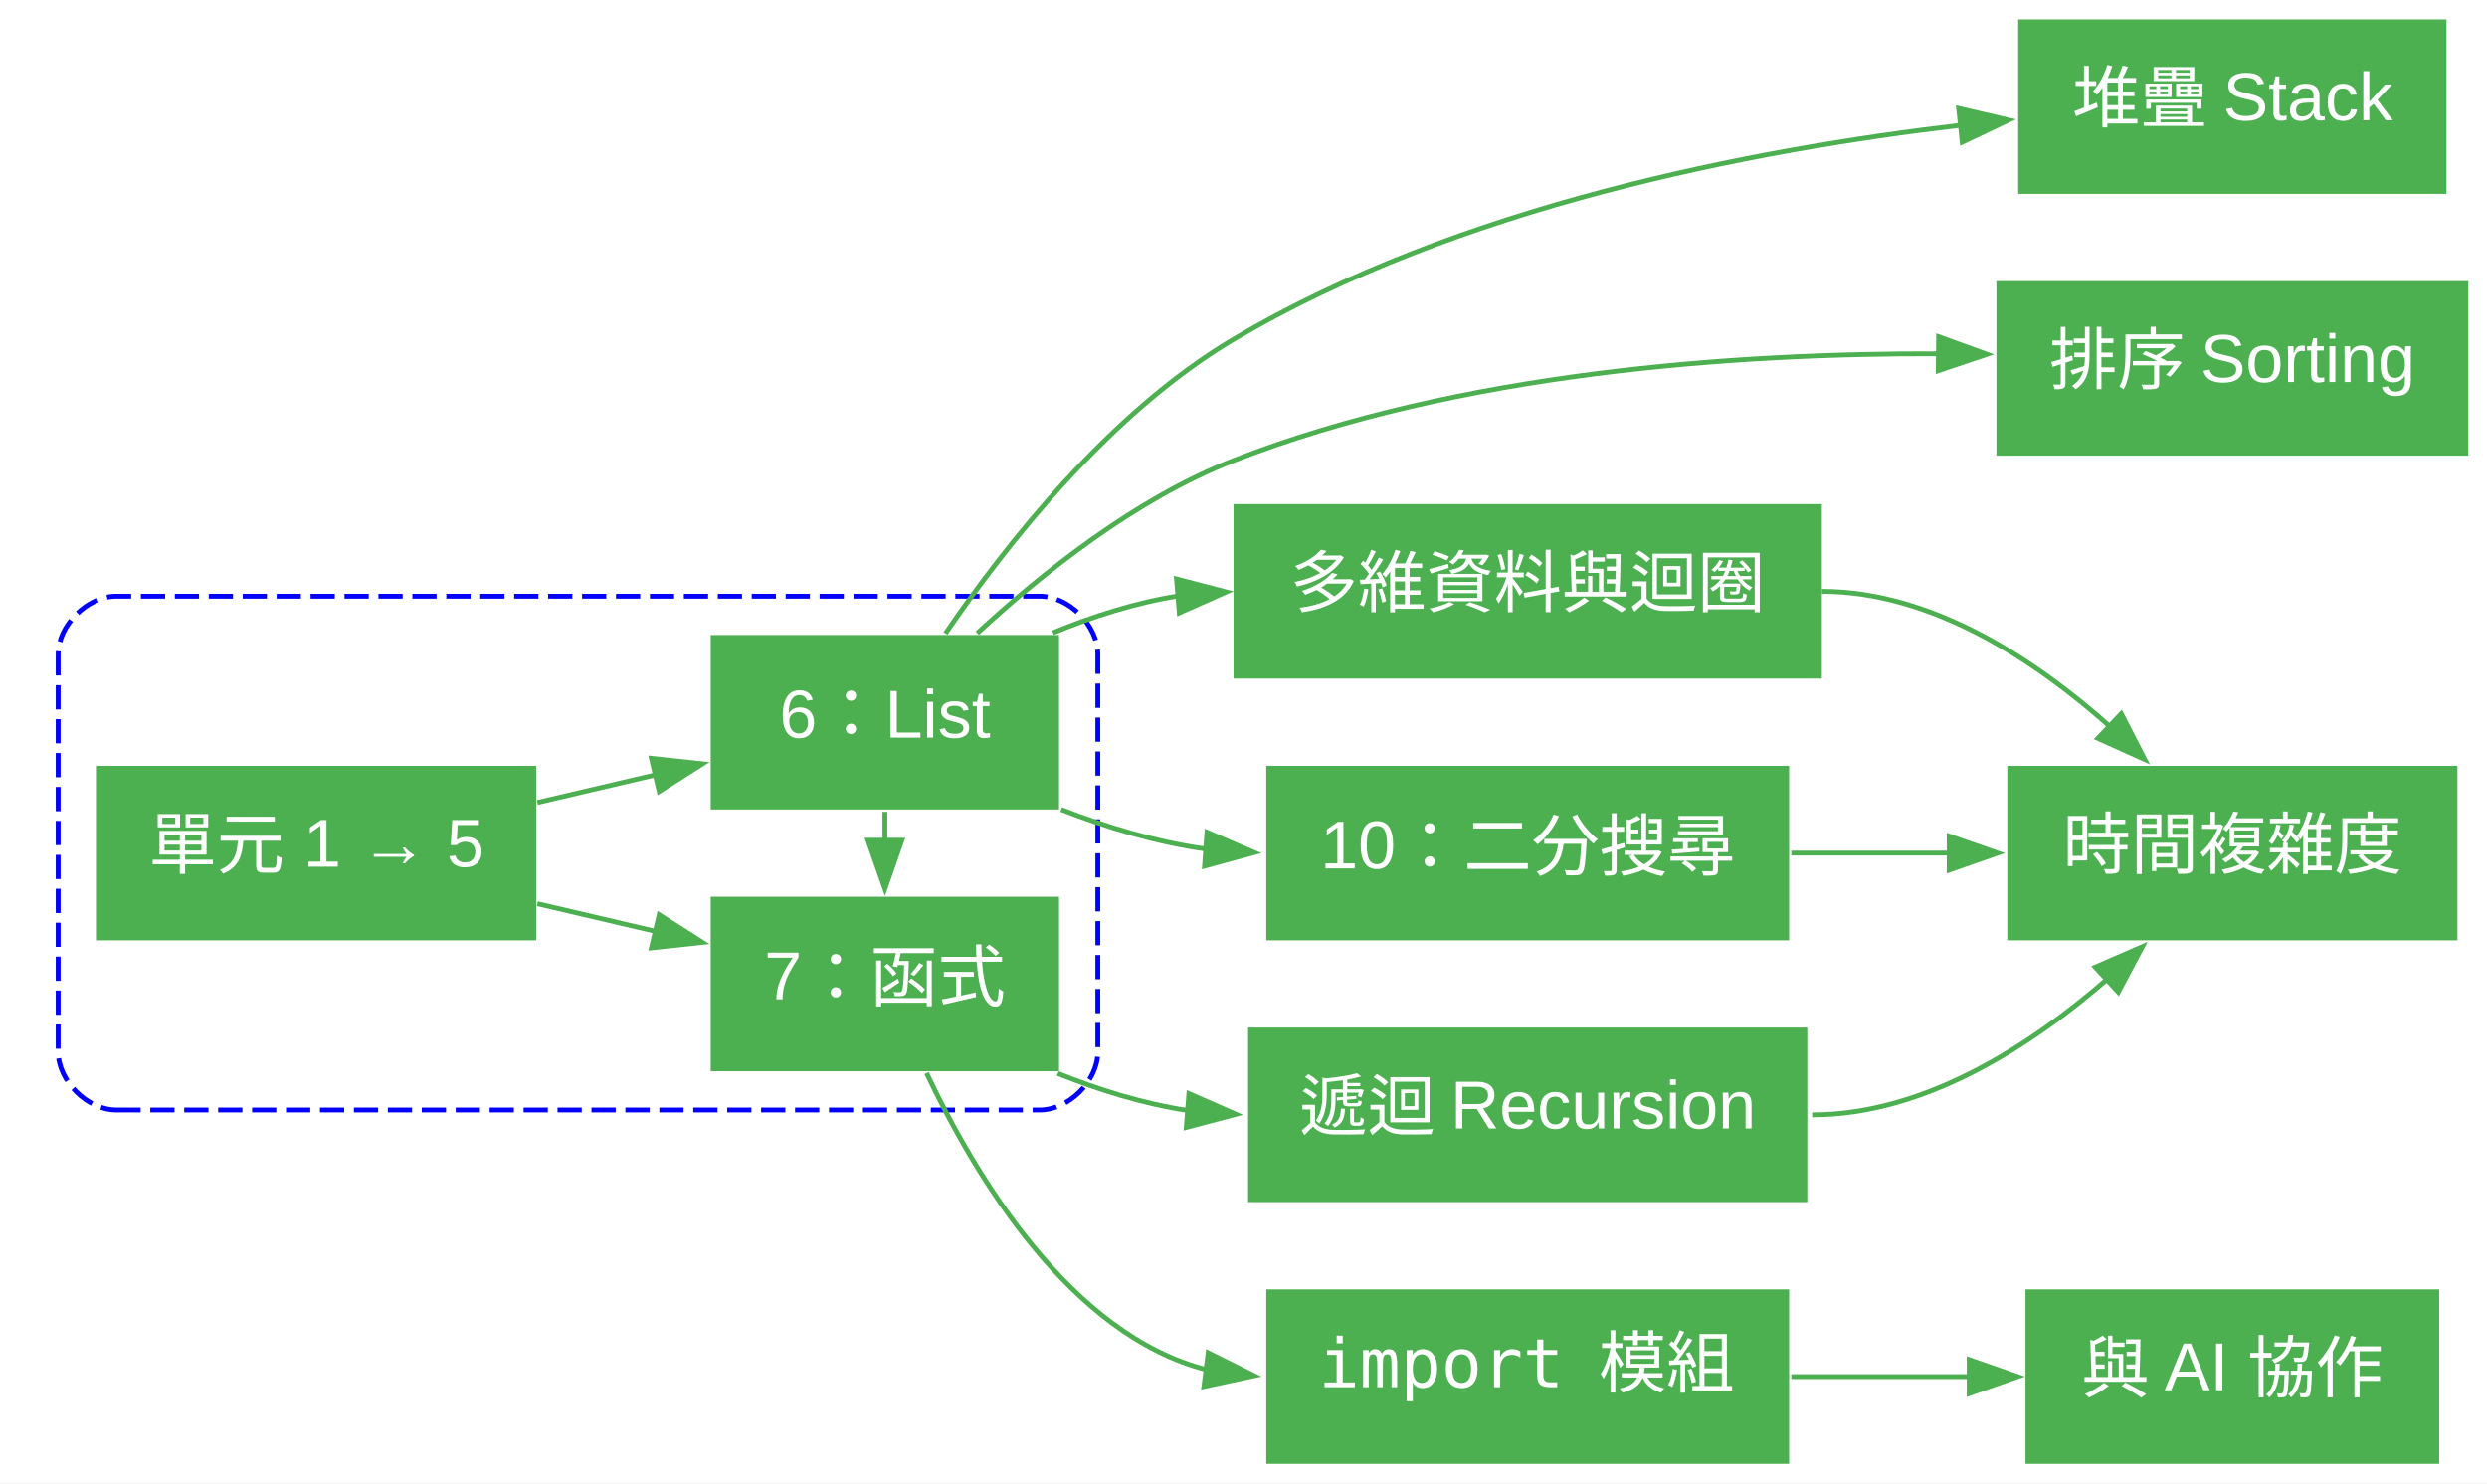
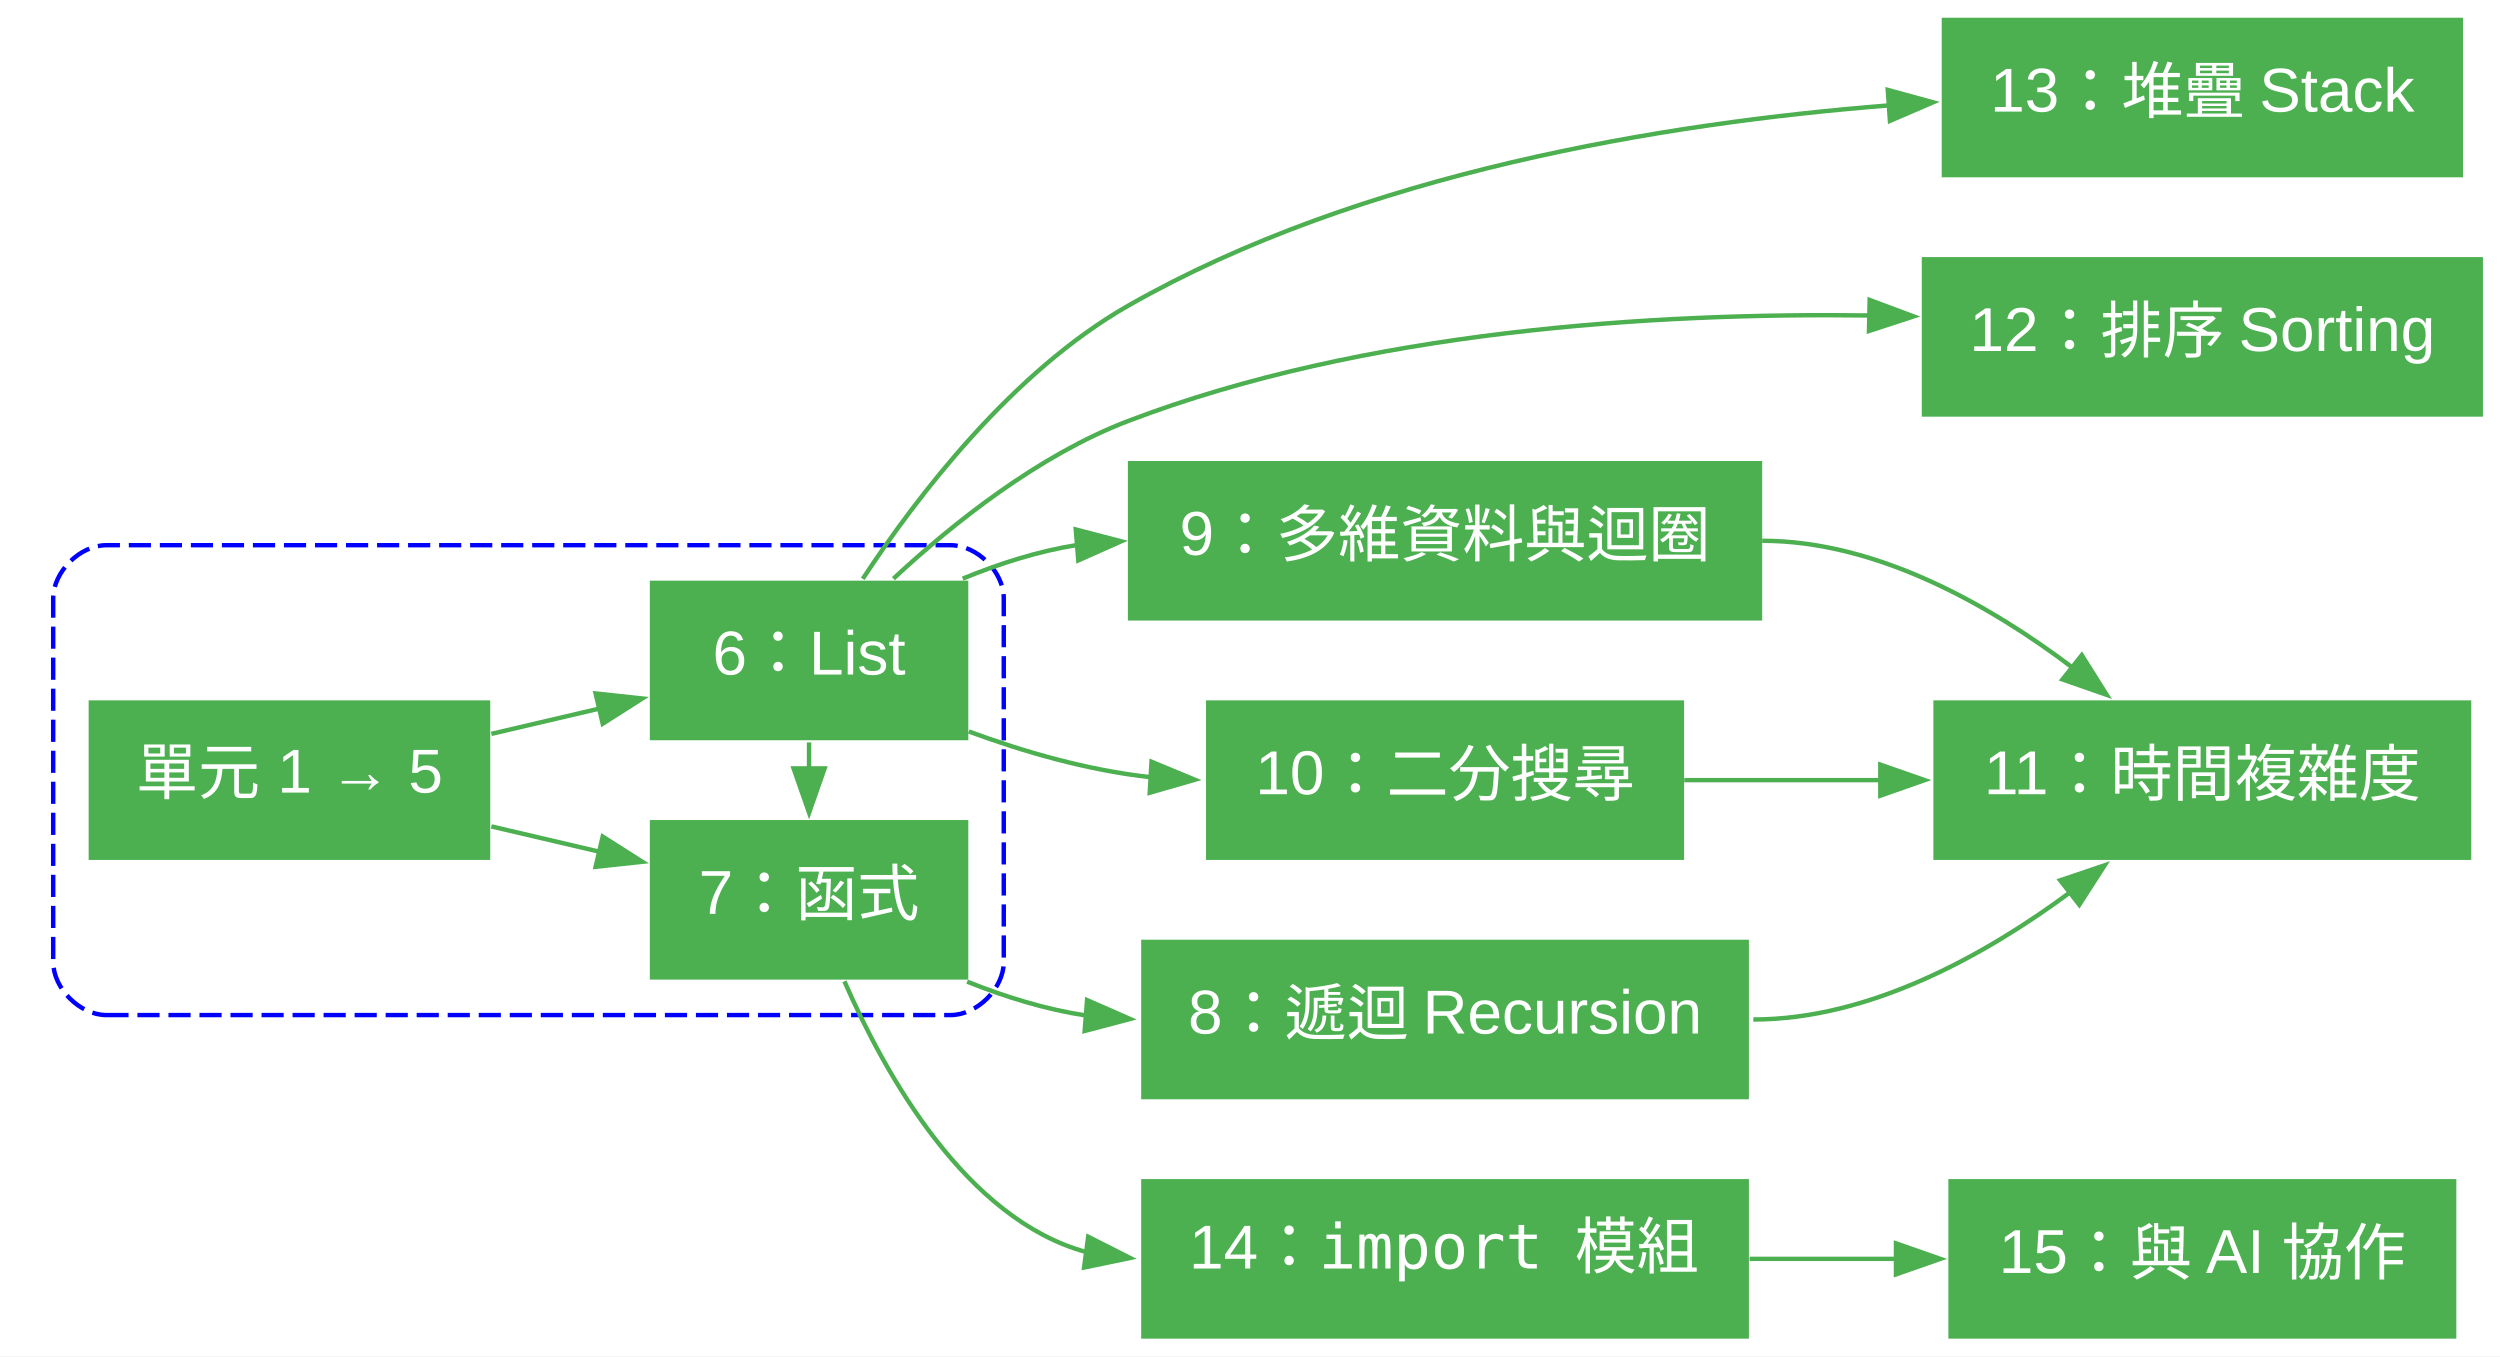
- <svg xmlns="http://www.w3.org/2000/svg" width="513pt" height="306pt" viewBox="0.00 0.00 513.00 306.00">
+ <svg xmlns="http://www.w3.org/2000/svg" width="564pt" height="306pt" viewBox="0.00 0.00 564.00 306.00">
  <g id="graph0" class="graph" transform="scale(1 1) rotate(0) translate(4 302)">
-     <polygon fill="white" stroke="none" points="-4,4 -4,-302 509.15,-302 509.15,4 -4,4" />
+     <polygon fill="white" stroke="none" points="-4,4 -4,-302 560.15,-302 560.15,4 -4,4" />
    <g id="clust1" class="cluster">
      <path fill="none" stroke="blue" stroke-dasharray="5,2" d="M20,-73C20,-73 210.45,-73 210.45,-73 216.45,-73 222.45,-79 222.45,-85 222.45,-85 222.45,-167 222.45,-167 222.45,-173 216.45,-179 210.45,-179 210.45,-179 20,-179 20,-179 14,-179 8,-173 8,-167 8,-167 8,-85 8,-85 8,-79 14,-73 20,-73" />
    </g>
    <g id="node1" class="node">
      <polygon fill="#4caf50" stroke="none" points="106.6,-144 16,-144 16,-108 106.6,-108 106.6,-144" />
      <text xml:space="preserve" text-anchor="middle" x="61.3" y="-122.83" font-family="Arial" font-size="14.00" fill="white">單元 1 → 5</text>
    </g>
    <g id="node2" class="node">
      <polygon fill="#4caf50" stroke="none" points="214.45,-171 142.6,-171 142.6,-135 214.45,-135 214.45,-171" />
-       <text xml:space="preserve" text-anchor="middle" x="178.53" y="-149.82" font-family="Arial" font-size="14.00" fill="white"> 6：List </text>
+       <text xml:space="preserve" text-anchor="middle" x="178.52" y="-149.82" font-family="Arial" font-size="14.00" fill="white"> 6：List </text>
    </g>
    <g id="edge1" class="edge">
      <path fill="none" stroke="#4caf50" d="M106.85,-136.44C114.86,-138.31 123.22,-140.27 131.27,-142.16" />
      <polygon fill="#4caf50" stroke="#4caf50" points="130.37,-145.55 140.91,-144.42 131.97,-138.73 130.37,-145.55" />
    </g>
    <g id="node3" class="node">
      <polygon fill="#4caf50" stroke="none" points="214.45,-117 142.6,-117 142.6,-81 214.45,-81 214.45,-117" />
-       <text xml:space="preserve" text-anchor="middle" x="178.53" y="-95.83" font-family="Arial" font-size="14.00" fill="white">7：函式</text>
+       <text xml:space="preserve" text-anchor="middle" x="178.52" y="-95.83" font-family="Arial" font-size="14.00" fill="white">7：函式</text>
    </g>
    <g id="edge2" class="edge">
      <path fill="none" stroke="#4caf50" d="M106.85,-115.56C114.86,-113.69 123.22,-111.73 131.27,-109.84" />
      <polygon fill="#4caf50" stroke="#4caf50" points="131.97,-113.27 140.91,-107.58 130.37,-106.45 131.97,-113.27" />
    </g>
    <g id="edge3" class="edge">
-       <path fill="none" stroke="#4caf50" d="M178.53,-134.51C178.53,-132.52 178.53,-130.53 178.53,-128.54" />
+       <path fill="none" stroke="#4caf50" d="M178.52,-134.51C178.52,-132.52 178.52,-130.53 178.52,-128.54" />
      <polygon fill="#4caf50" stroke="#4caf50" points="182.03,-128.65 178.53,-118.65 175.03,-128.65 182.03,-128.65" />
    </g>
    <g id="node4" class="node">
-       <polygon fill="#4caf50" stroke="none" points="371.8,-198 250.45,-198 250.45,-162 371.8,-162 371.8,-198" />
-       <text xml:space="preserve" text-anchor="middle" x="311.13" y="-176.82" font-family="Arial" font-size="14.00" fill="white">多維資料與迴圈</text>
+       <polygon fill="#4caf50" stroke="none" points="393.55,-198 250.45,-198 250.45,-162 393.55,-162 393.55,-198" />
+       <text xml:space="preserve" text-anchor="middle" x="322" y="-176.82" font-family="Arial" font-size="14.00" fill="white">9：多維資料與迴圈</text>
    </g>
    <g id="edge4" class="edge">
      <path fill="none" stroke="#4caf50" d="M213.19,-171.46C221.26,-174.79 230.15,-177.66 239.11,-179.07" />
      <polygon fill="#4caf50" stroke="#4caf50" points="238.69,-182.55 248.94,-179.88 239.26,-175.57 238.69,-182.55" />
    </g>
    <g id="node5" class="node">
-       <polygon fill="#4caf50" stroke="none" points="365.05,-144 257.2,-144 257.2,-108 365.05,-108 365.05,-144" />
-       <text xml:space="preserve" text-anchor="middle" x="311.13" y="-122.83" font-family="Arial" font-size="14.00" fill="white">10：二分搜尋</text>
+       <polygon fill="#4caf50" stroke="none" points="375.93,-144 268.07,-144 268.07,-108 375.93,-108 375.93,-144" />
+       <text xml:space="preserve" text-anchor="middle" x="322" y="-122.83" font-family="Arial" font-size="14.00" fill="white">10：二分搜尋</text>
    </g>
    <g id="edge5" class="edge">
-       <path fill="none" stroke="#4caf50" d="M214.9,-134.99C224.22,-131.35 234.59,-128.21 244.98,-126.8" />
-       <polygon fill="#4caf50" stroke="#4caf50" points="244.96,-130.31 254.69,-126.11 244.47,-123.32 244.96,-130.31" />
+       <path fill="none" stroke="#4caf50" d="M214.55,-136.98C226.96,-132.39 241.4,-128.21 255.69,-126.65" />
+       <polygon fill="#4caf50" stroke="#4caf50" points="255.78,-130.15 265.56,-126.09 255.38,-123.16 255.78,-130.15" />
    </g>
    <g id="node10" class="node">
-       <polygon fill="#4caf50" stroke="none" points="500.65,-298 412.3,-298 412.3,-262 500.65,-262 500.65,-298" />
-       <text xml:space="preserve" text-anchor="middle" x="456.48" y="-276.82" font-family="Arial" font-size="14.00" fill="white">堆疊 Stack</text>
+       <polygon fill="#4caf50" stroke="none" points="551.65,-298 434.05,-298 434.05,-262 551.65,-262 551.65,-298" />
+       <text xml:space="preserve" text-anchor="middle" x="492.85" y="-276.82" font-family="Arial" font-size="14.00" fill="white">13：堆疊 Stack</text>
    </g>
    <g id="edge12" class="edge">
-       <path fill="none" stroke="#4caf50" d="M191.03,-171.32C203.45,-189.53 224.92,-216.88 250.45,-232 296.65,-259.36 357.33,-271.12 400.66,-276.18" />
-       <polygon fill="#4caf50" stroke="#4caf50" points="400.02,-279.63 410.33,-277.22 400.76,-272.67 400.02,-279.63" />
+       <path fill="none" stroke="#4caf50" d="M190.63,-171.41C202.87,-190.01 224.34,-218.09 250.45,-233 303.08,-263.05 371.56,-274.23 422.13,-278.22" />
+       <polygon fill="#4caf50" stroke="#4caf50" points="421.88,-281.71 432.1,-278.92 422.37,-274.73 421.88,-281.71" />
    </g>
    <g id="node11" class="node">
-       <polygon fill="#4caf50" stroke="none" points="505.15,-244 407.8,-244 407.8,-208 505.15,-208 505.15,-244" />
-       <text xml:space="preserve" text-anchor="middle" x="456.48" y="-222.82" font-family="Arial" font-size="14.00" fill="white">排序 Sorting</text>
+       <polygon fill="#4caf50" stroke="none" points="556.15,-244 429.55,-244 429.55,-208 556.15,-208 556.15,-244" />
+       <text xml:space="preserve" text-anchor="middle" x="492.85" y="-222.82" font-family="Arial" font-size="14.00" fill="white">12：排序 Sorting</text>
    </g>
    <g id="edge13" class="edge">
-       <path fill="none" stroke="#4caf50" d="M197.58,-171.37C210.94,-183.72 230.26,-199.13 250.45,-207 297.03,-225.15 353.91,-229.14 395.93,-229.02" />
-       <polygon fill="#4caf50" stroke="#4caf50" points="395.89,-232.53 405.85,-228.91 395.81,-225.53 395.89,-232.53" />
+       <path fill="none" stroke="#4caf50" d="M197.55,-171.45C210.89,-183.85 230.21,-199.27 250.45,-207 303.9,-227.4 368.74,-231.48 417.76,-230.83" />
+       <polygon fill="#4caf50" stroke="#4caf50" points="417.79,-234.33 427.71,-230.62 417.64,-227.33 417.79,-234.33" />
    </g>
    <g id="node6" class="node">
-       <polygon fill="#4caf50" stroke="none" points="368.8,-90 253.45,-90 253.45,-54 368.8,-54 368.8,-90" />
-       <text xml:space="preserve" text-anchor="middle" x="311.13" y="-68.83" font-family="Arial" font-size="14.00" fill="white">遞迴 Recursion</text>
+       <polygon fill="#4caf50" stroke="none" points="390.55,-90 253.45,-90 253.45,-54 390.55,-54 390.55,-90" />
+       <text xml:space="preserve" text-anchor="middle" x="322" y="-68.83" font-family="Arial" font-size="14.00" fill="white">8：遞迴 Recursion</text>
    </g>
    <g id="edge6" class="edge">
      <path fill="none" stroke="#4caf50" d="M214.19,-80.54C222.58,-77.17 231.83,-74.27 241.13,-72.88" />
      <polygon fill="#4caf50" stroke="#4caf50" points="241.24,-76.38 250.94,-72.12 240.7,-69.41 241.24,-76.38" />
    </g>
    <g id="node7" class="node">
-       <polygon fill="#4caf50" stroke="none" points="365.05,-36 257.2,-36 257.2,0 365.05,0 365.05,-36" />
-       <text xml:space="preserve" text-anchor="start" x="268" y="-15.82" font-family="monospace" font-size="14.00" fill="white">import </text>
-       <text xml:space="preserve" text-anchor="start" x="325.75" y="-15.82" font-family="Arial" font-size="14.00" fill="white">模組</text>
+       <polygon fill="#4caf50" stroke="none" points="390.55,-36 253.45,-36 253.45,0 390.55,0 390.55,-36" />
+       <text xml:space="preserve" text-anchor="start" x="264.25" y="-15.82" font-family="Arial" font-size="14.00" fill="white">14：</text>
+       <text xml:space="preserve" text-anchor="start" x="293.5" y="-15.82" font-family="monospace" font-size="14.00" fill="white">import </text>
+       <text xml:space="preserve" text-anchor="start" x="351.25" y="-15.82" font-family="Arial" font-size="14.00" fill="white">模組</text>
    </g>
    <g id="edge7" class="edge">
-       <path fill="none" stroke="#4caf50" d="M187.13,-80.62C197.12,-59.43 216.75,-26.58 244.97,-19.41" />
-       <polygon fill="#4caf50" stroke="#4caf50" points="245.21,-22.91 254.7,-18.19 244.34,-15.96 245.21,-22.91" />
+       <path fill="none" stroke="#4caf50" d="M186.5,-80.62C195.7,-59.52 213.95,-26.87 241.15,-19.51" />
+       <polygon fill="#4caf50" stroke="#4caf50" points="241.5,-22.99 250.95,-18.2 240.57,-16.05 241.5,-22.99" />
    </g>
    <g id="node9" class="node">
-       <polygon fill="#4caf50" stroke="none" points="502.9,-144 410.05,-144 410.05,-108 502.9,-108 502.9,-144" />
-       <text xml:space="preserve" text-anchor="middle" x="456.48" y="-122.83" font-family="Arial" font-size="14.00" fill="white">時間複雜度</text>
+       <polygon fill="#4caf50" stroke="none" points="553.52,-144 432.17,-144 432.17,-108 553.52,-108 553.52,-144" />
+       <text xml:space="preserve" text-anchor="middle" x="492.85" y="-122.83" font-family="Arial" font-size="14.00" fill="white">11：時間複雜度</text>
    </g>
    <g id="edge10" class="edge">
-       <path fill="none" stroke="#4caf50" d="M371.8,-180C394.56,-180 416.03,-165.72 431.53,-151.85" />
-       <polygon fill="#4caf50" stroke="#4caf50" points="433.56,-154.75 438.4,-145.32 428.74,-149.68 433.56,-154.75" />
+       <path fill="none" stroke="#4caf50" d="M393.55,-180C419.54,-180 445.14,-165.33 463.7,-151.28" />
+       <polygon fill="#4caf50" stroke="#4caf50" points="465.65,-154.2 471.29,-145.23 461.29,-148.72 465.65,-154.2" />
    </g>
    <g id="edge11" class="edge">
-       <path fill="none" stroke="#4caf50" d="M365.5,-126C376.14,-126 387.36,-126 398.12,-126" />
-       <polygon fill="#4caf50" stroke="#4caf50" points="398.07,-129.5 408.07,-126 398.07,-122.5 398.07,-129.5" />
+       <path fill="none" stroke="#4caf50" d="M375.96,-126C390.07,-126 405.54,-126 420.45,-126" />
+       <polygon fill="#4caf50" stroke="#4caf50" points="420.2,-129.5 430.2,-126 420.2,-122.5 420.2,-129.5" />
    </g>
    <g id="edge9" class="edge">
-       <path fill="none" stroke="#4caf50" d="M369.8,-72C392.94,-72 414.94,-86.28 430.84,-100.15" />
-       <polygon fill="#4caf50" stroke="#4caf50" points="428.2,-102.47 437.91,-106.69 432.95,-97.33 428.2,-102.47" />
+       <path fill="none" stroke="#4caf50" d="M391.55,-72C417.94,-72 444.08,-86.67 463.05,-100.72" />
+       <polygon fill="#4caf50" stroke="#4caf50" points="460.78,-103.4 470.82,-106.79 465.09,-97.88 460.78,-103.4" />
    </g>
    <g id="node8" class="node">
-       <polygon fill="#4caf50" stroke="none" points="499.15,-36 413.8,-36 413.8,0 499.15,0 499.15,-36" />
-       <text xml:space="preserve" text-anchor="middle" x="456.48" y="-14.82" font-family="Arial" font-size="14.00" fill="white">與 AI 協作</text>
+       <polygon fill="#4caf50" stroke="none" points="550.15,-36 435.55,-36 435.55,0 550.15,0 550.15,-36" />
+       <text xml:space="preserve" text-anchor="middle" x="492.85" y="-14.82" font-family="Arial" font-size="14.00" fill="white">15：與 AI 協作</text>
    </g>
    <g id="edge8" class="edge">
-       <path fill="none" stroke="#4caf50" d="M365.5,-18C377.57,-18 390.37,-18 402.43,-18" />
-       <polygon fill="#4caf50" stroke="#4caf50" points="402.19,-21.5 412.19,-18 402.19,-14.5 402.19,-21.5" />
+       <path fill="none" stroke="#4caf50" d="M390.7,-18C401.67,-18 413.02,-18 423.99,-18" />
+       <polygon fill="#4caf50" stroke="#4caf50" points="423.73,-21.5 433.73,-18 423.73,-14.5 423.73,-21.5" />
    </g>
  </g>
</svg>
